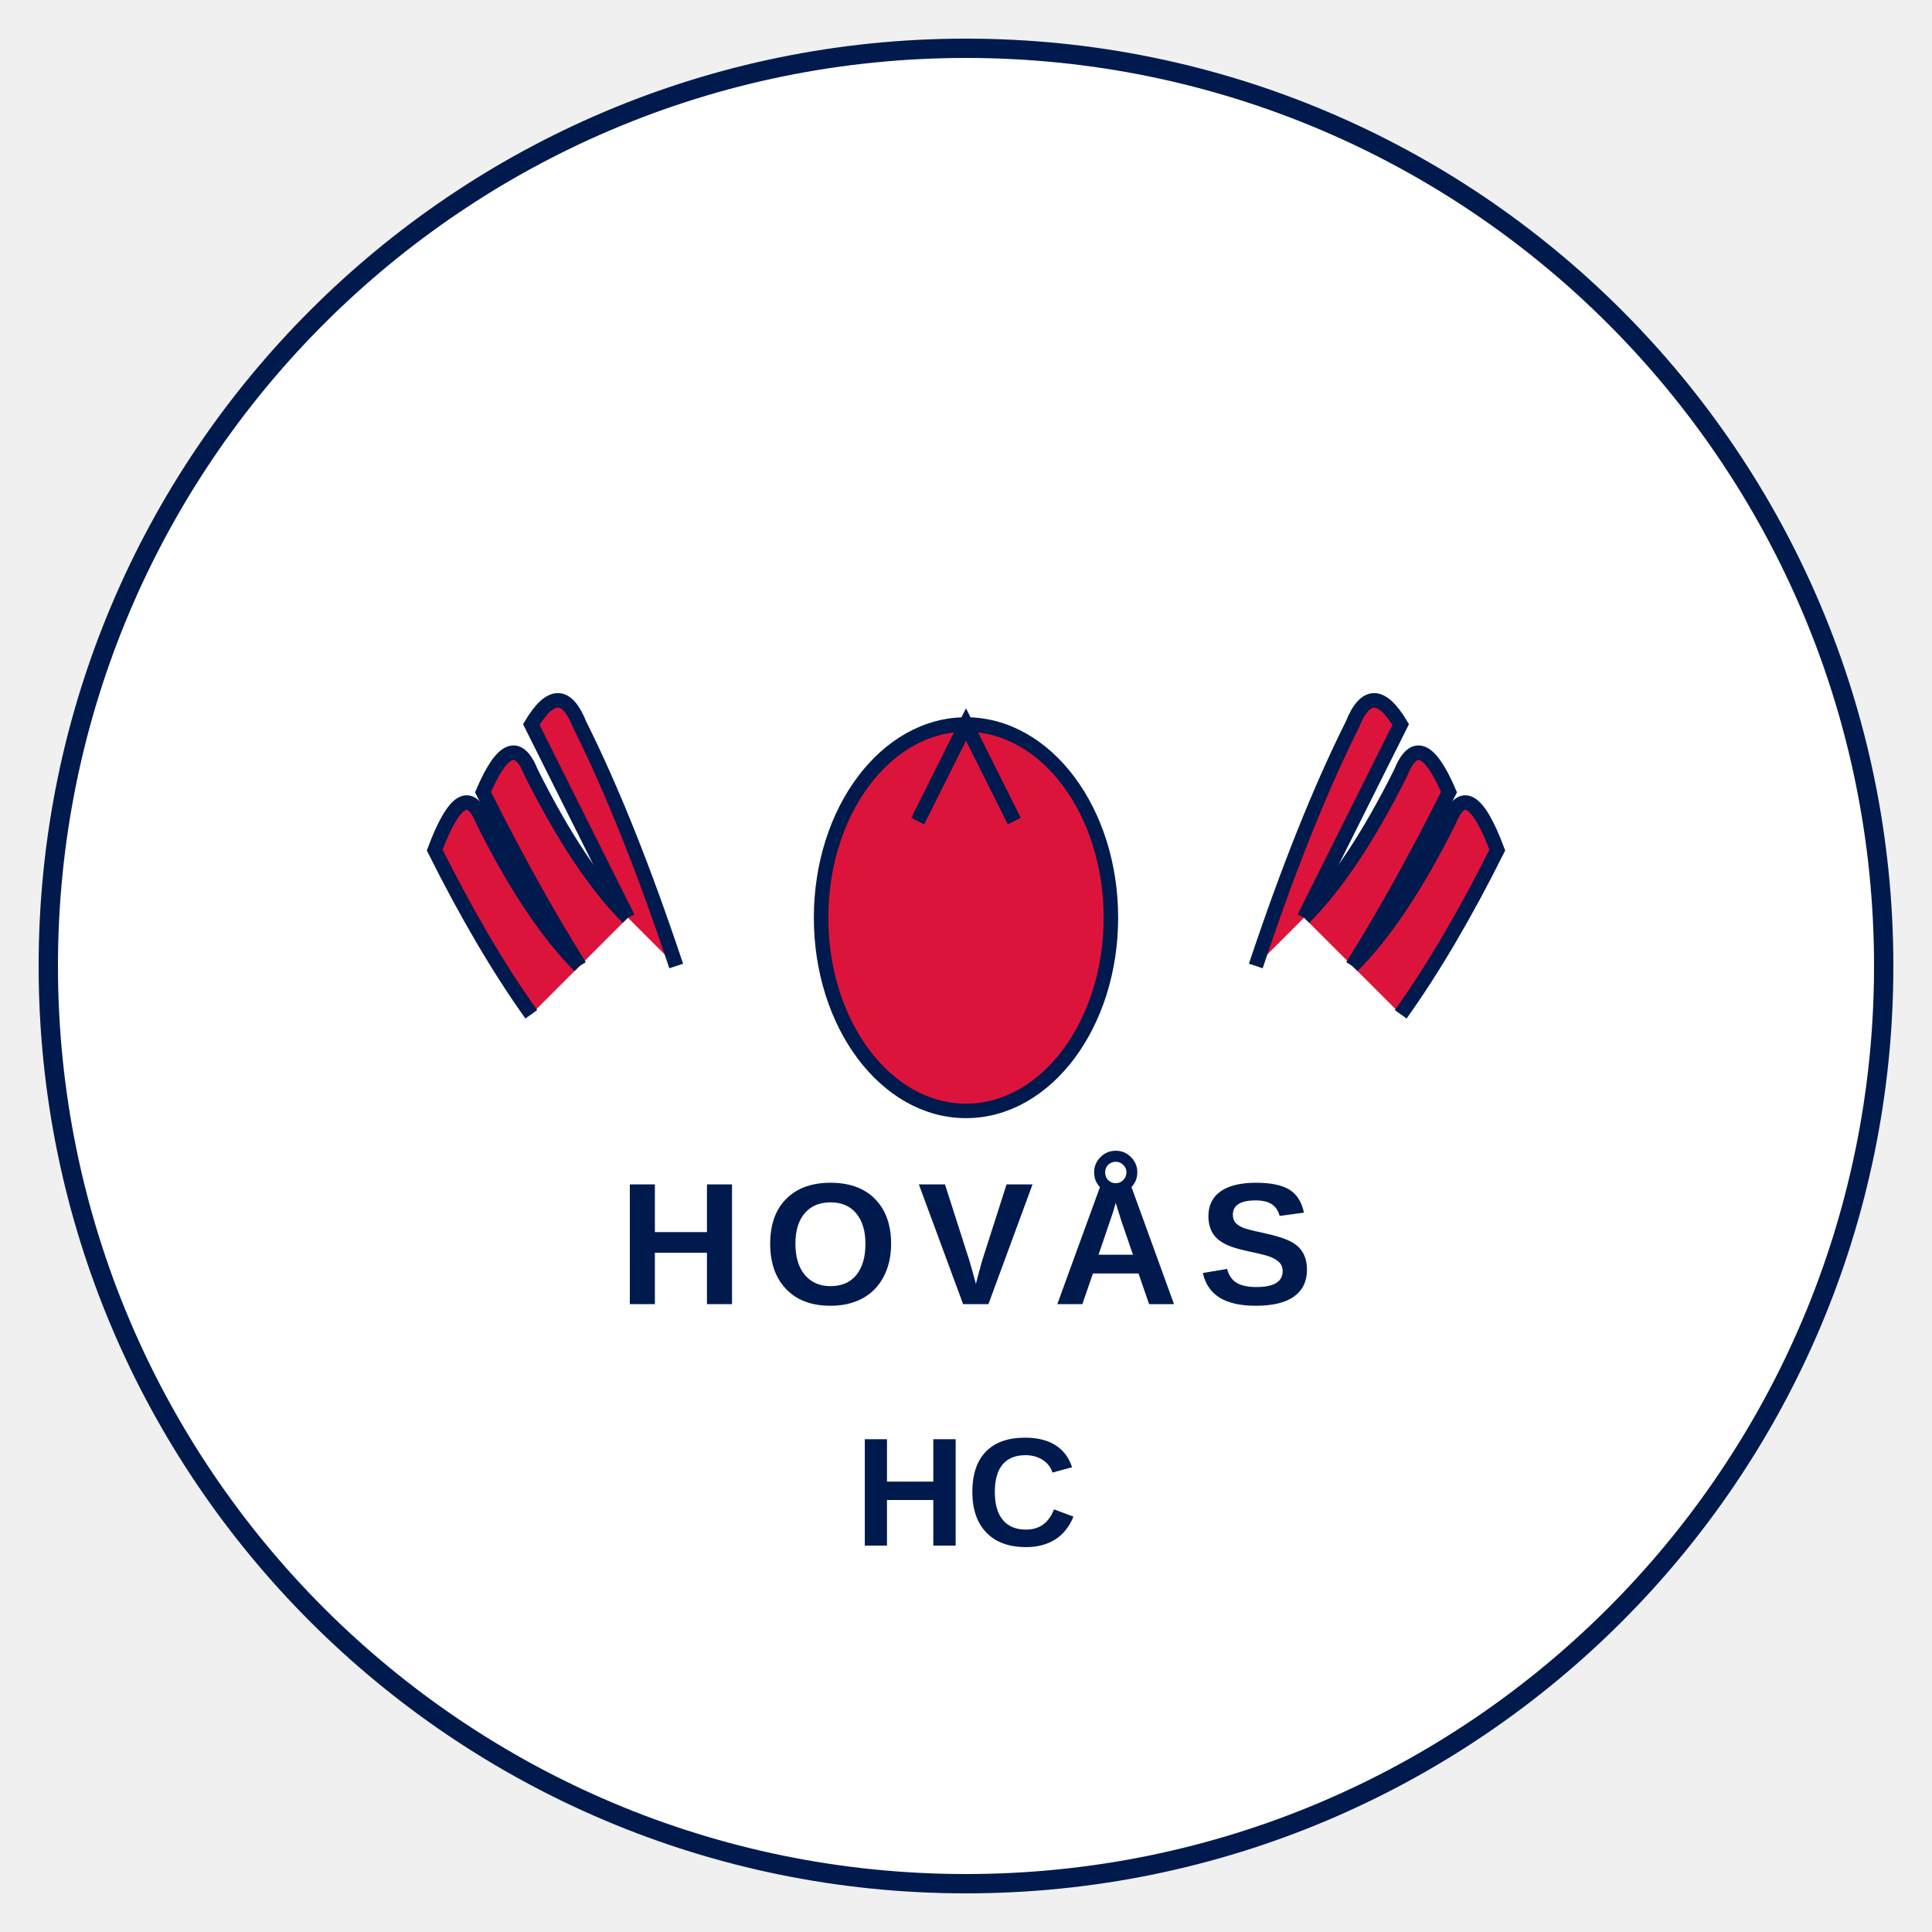
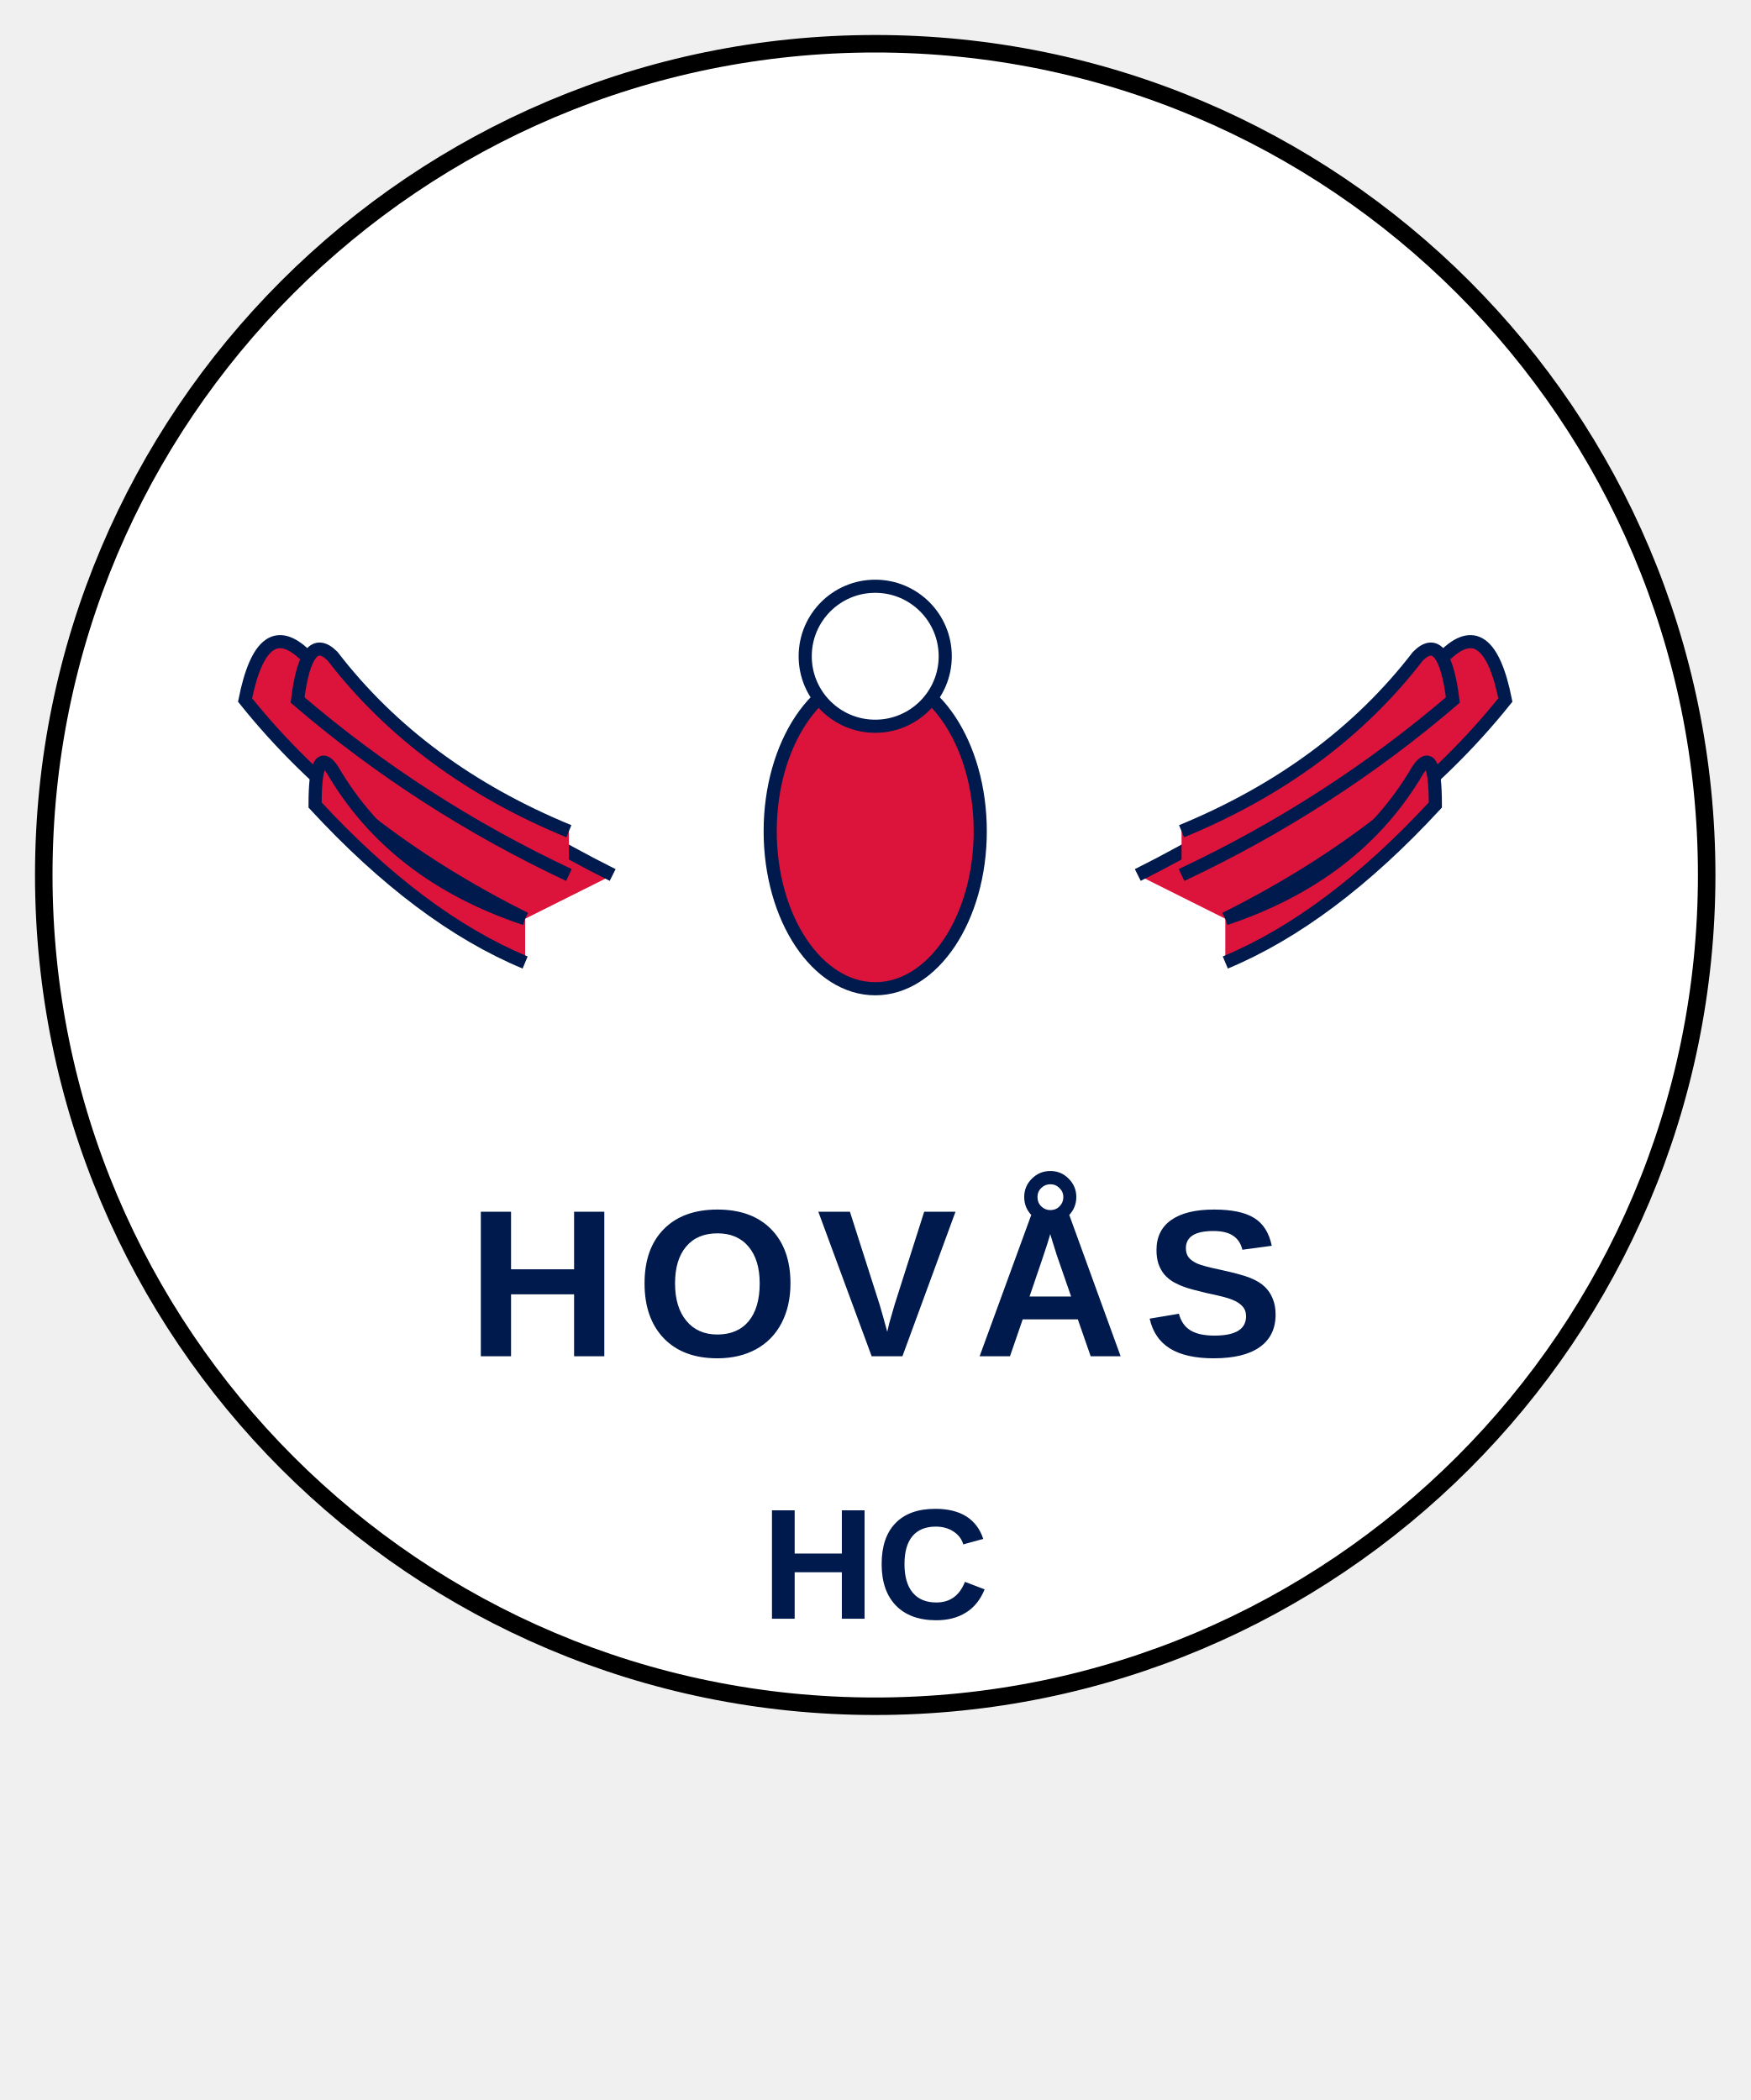
- <svg xmlns="http://www.w3.org/2000/svg" viewBox="0 0 200 200">
-   <circle cx="100" cy="100" r="95" fill="white" stroke="#001a4d" stroke-width="2" />
-   <path d="M 70 100 Q 65 85 60 75 Q 58 70 55 75 Q 60 85 65 95" fill="#dc143c" stroke="#001a4d" stroke-width="1.5" />
-   <path d="M 65 95 Q 60 90 55 80 Q 53 75 50 82 Q 55 92 60 100" fill="#dc143c" stroke="#001a4d" stroke-width="1.5" />
-   <path d="M 60 100 Q 55 95 50 85 Q 48 80 45 88 Q 50 98 55 105" fill="#dc143c" stroke="#001a4d" stroke-width="1.5" />
-   <ellipse cx="100" cy="95" rx="15" ry="20" fill="#dc143c" stroke="#001a4d" stroke-width="1.5" />
-   <path d="M 95 85 L 100 75 L 105 85" fill="#dc143c" stroke="#001a4d" stroke-width="1.5" />
-   <path d="M 130 100 Q 135 85 140 75 Q 142 70 145 75 Q 140 85 135 95" fill="#dc143c" stroke="#001a4d" stroke-width="1.5" />
-   <path d="M 135 95 Q 140 90 145 80 Q 147 75 150 82 Q 145 92 140 100" fill="#dc143c" stroke="#001a4d" stroke-width="1.5" />
-   <path d="M 140 100 Q 145 95 150 85 Q 152 80 155 88 Q 150 98 145 105" fill="#dc143c" stroke="#001a4d" stroke-width="1.5" />
-   <text x="100" y="135" font-family="Arial, sans-serif" font-size="18" font-weight="bold" fill="#001a4d" text-anchor="middle" letter-spacing="2">HOVÅS</text>
-   <text x="100" y="160" font-family="Arial, sans-serif" font-size="16" font-weight="bold" fill="#001a4d" text-anchor="middle">HC</text>
+ <svg xmlns="http://www.w3.org/2000/svg" viewBox="0 0 200 240">
+   <defs>
+     <style>
+       .hovas-circle { fill: white; stroke: #000; stroke-width: 2; }
+       .hovas-wing { fill: #dc143c; stroke: #001a4d; stroke-width: 1.5; }
+       .hovas-wing-stripe { fill: #001a4d; }
+       .hovas-body { fill: #dc143c; stroke: #001a4d; stroke-width: 1.5; }
+       .hovas-head { fill: white; stroke: #001a4d; stroke-width: 1.5; }
+       .hovas-text { font-family: Arial, sans-serif; font-weight: bold; fill: #001a4d; text-anchor: middle; }
+       .hovas-title { font-size: 24px; letter-spacing: 2px; }
+       .hovas-sub { font-size: 18px; }
+     </style>
+   </defs>
+   <circle cx="100" cy="100" r="95" class="hovas-circle" />
+   <path d="M 70 100 Q 50 90 35 75 Q 30 70 28 80 Q 40 95 60 105" class="hovas-wing" />
+   <path d="M 65 95 Q 48 88 38 75 Q 35 72 34 80 Q 48 92 65 100" class="hovas-wing" />
+   <path d="M 60 105 Q 45 100 38 88 Q 36 85 36 92 Q 48 105 60 110" class="hovas-wing" />
+   <path d="M 130 100 Q 150 90 165 75 Q 170 70 172 80 Q 160 95 140 105" class="hovas-wing" />
+   <path d="M 135 95 Q 152 88 162 75 Q 165 72 166 80 Q 152 92 135 100" class="hovas-wing" />
+   <path d="M 140 105 Q 155 100 162 88 Q 164 85 164 92 Q 152 105 140 110" class="hovas-wing" />
+   <ellipse cx="100" cy="95" rx="12" ry="18" class="hovas-body" />
+   <circle cx="100" cy="75" r="8" class="hovas-head" />
+   <text x="100" y="155" class="hovas-text hovas-title">HOVÅS</text>
+   <text x="100" y="185" class="hovas-text hovas-sub">HC</text>
</svg>
